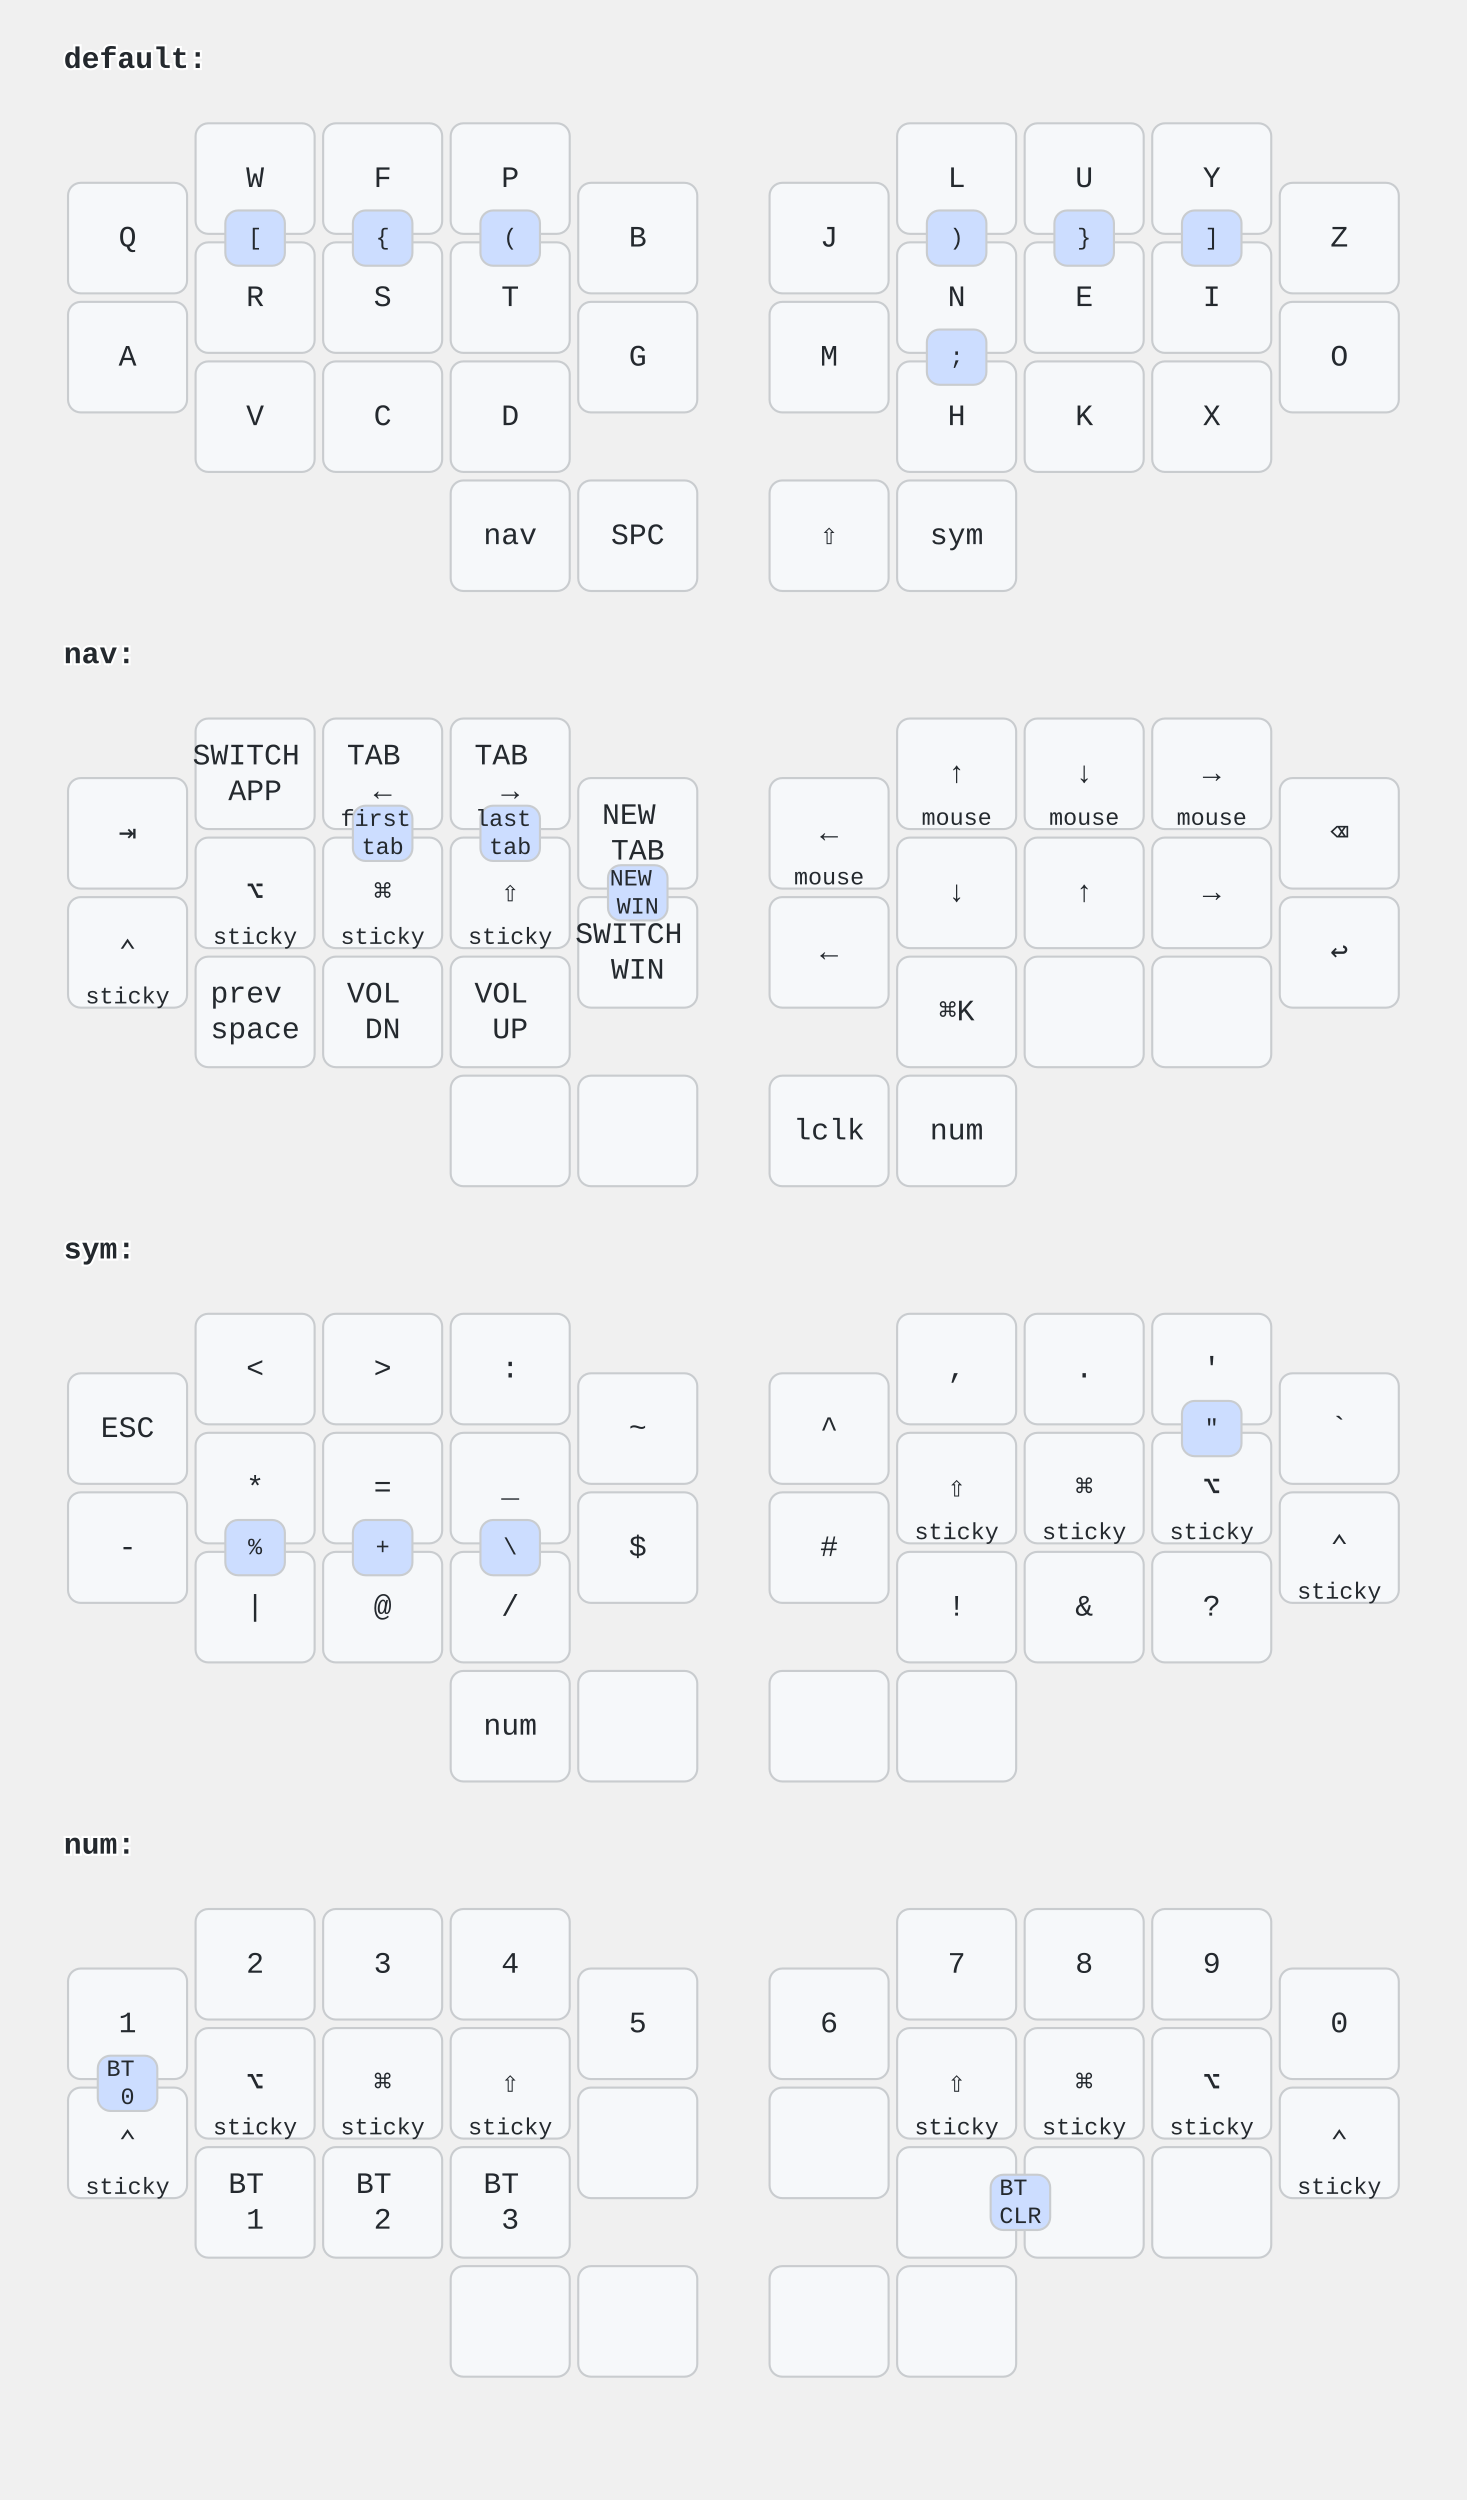
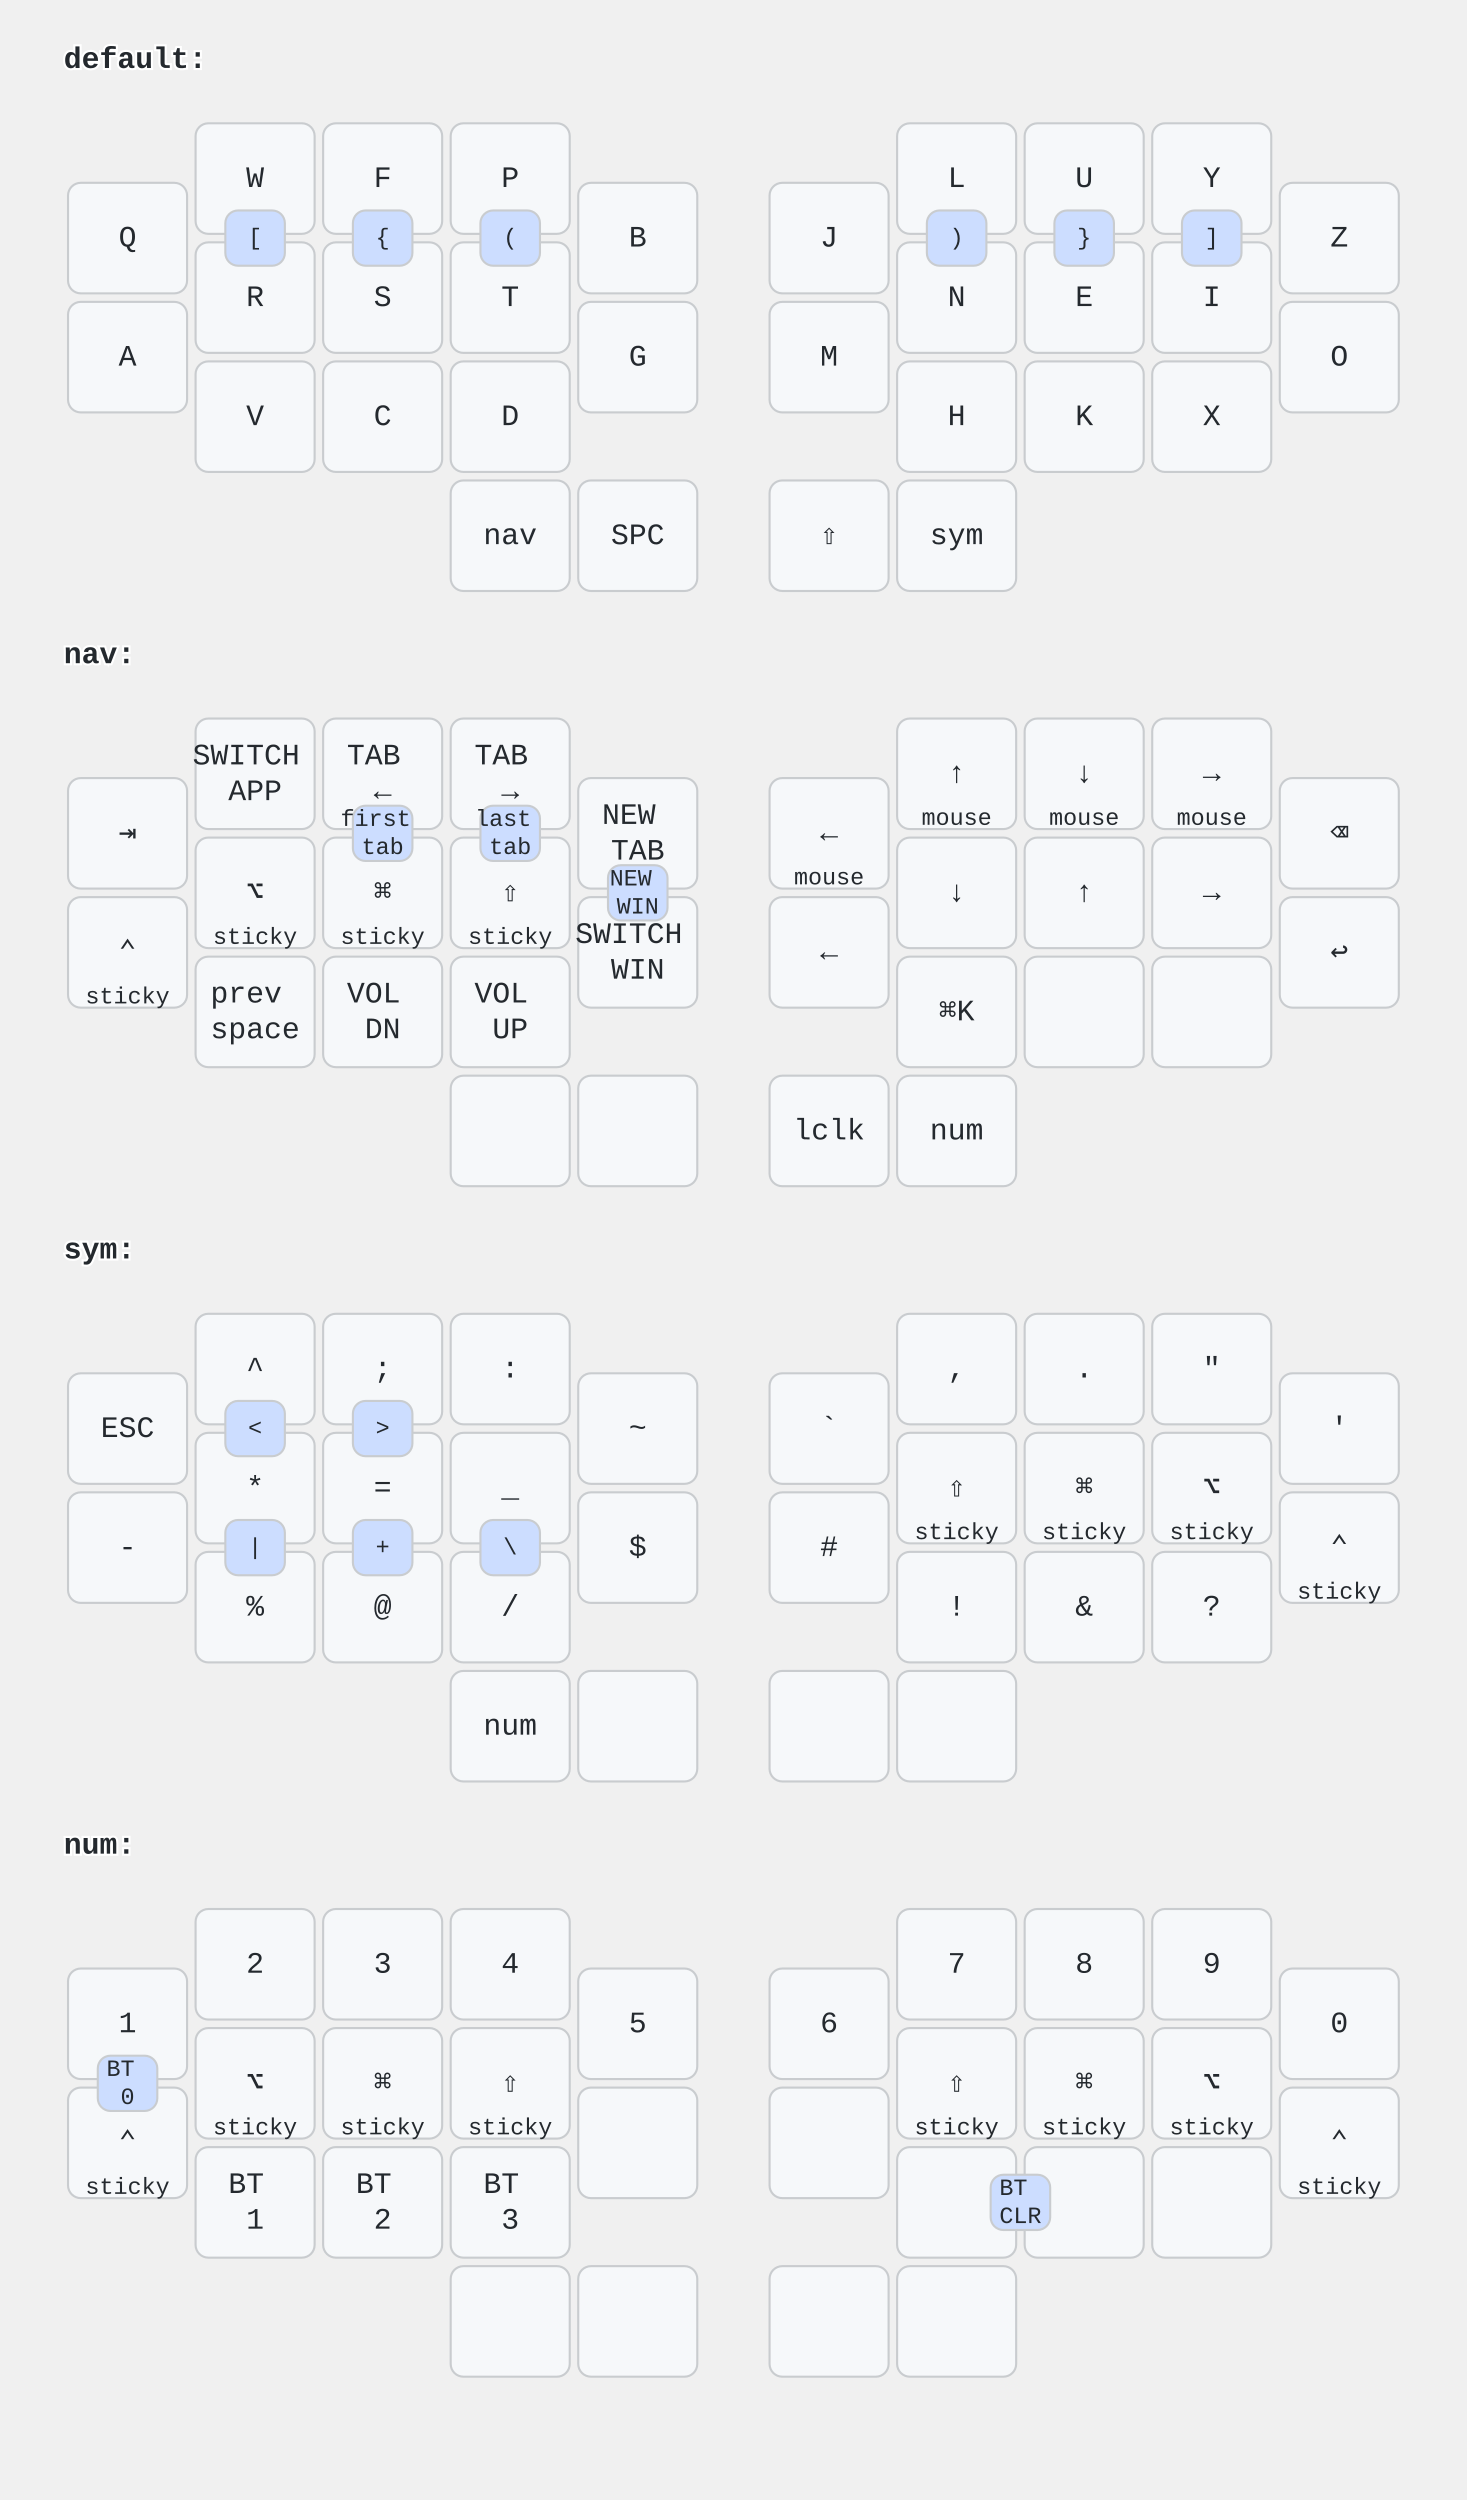
<svg xmlns="http://www.w3.org/2000/svg" width="690.0" height="1176.0" viewBox="0 0 690.0 1176.0">
  <style>/* font and background color specifications */
svg {
    font-family: SFMono-Regular,Consolas,Liberation Mono,Menlo,monospace;
    font-size: 14px;
    font-kerning: normal;
    text-rendering: optimizeLegibility;
    fill: #24292e;
    text-transform: lowercase;
}

/* default key styling */
rect {
    fill: #f6f8fa;
    stroke: #c9cccf;
    stroke-width: 1;
}

/* color accent for combo boxes */
rect.combo {
    fill: #cdf;
}

/* color accent for held keys */
rect.held, rect.combo.held {
    fill: #fdd;
}

/* color accent for ghost (optional) keys */
rect.ghost, rect.combo.ghost {
    fill: #ddd;
}

text {
    text-anchor: middle;
    dominant-baseline: middle;
}

/* styling for layer labels */
text.label {
    font-weight: bold;
    text-anchor: start;
    stroke: white;
    stroke-width: 2;
    paint-order: stroke;
}

/* styling for combo tap, and key hold/shifted label text */
text.combo, text.hold, text.shifted {
    font-size: 11px;
}

text.hold {
    text-anchor: middle;
    dominant-baseline: auto;
}

text.shifted {
    text-anchor: middle;
    dominant-baseline: hanging;
}

/* styling for hold/shifted label text in combo box */
text.combo.hold, text.combo.shifted {
    font-size: 8px;
}

/* styling for combo dendrons */
path {
    stroke-width: 1;
    stroke: gray;
    fill: none;
}
</style>
  <g class="layer-default">
    <text x="30.0" y="28.0" class="label">default:</text>
    <rect rx="6.0" ry="6.0" x="32.0" y="86.0" width="56.0" height="52.0" class="" />
    <text x="60.0" y="112.0" class="tap">Q</text>
    <rect rx="6.0" ry="6.0" x="92.0" y="58.0" width="56.0" height="52.0" class="" />
    <text x="120.0" y="84.0" class="tap">W</text>
    <rect rx="6.0" ry="6.0" x="152.0" y="58.0" width="56.0" height="52.0" class="" />
    <text x="180.0" y="84.0" class="tap">F</text>
    <rect rx="6.0" ry="6.0" x="212.0" y="58.0" width="56.0" height="52.0" class="" />
    <text x="240.0" y="84.0" class="tap">P</text>
    <rect rx="6.0" ry="6.0" x="272.0" y="86.0" width="56.0" height="52.0" class="" />
    <text x="300.0" y="112.0" class="tap">B</text>
    <rect rx="6.0" ry="6.0" x="362.0" y="86.0" width="56.0" height="52.0" class="" />
    <text x="390.0" y="112.0" class="tap">J</text>
    <rect rx="6.0" ry="6.0" x="422.0" y="58.0" width="56.0" height="52.0" class="" />
    <text x="450.0" y="84.0" class="tap">L</text>
    <rect rx="6.0" ry="6.0" x="482.0" y="58.0" width="56.0" height="52.0" class="" />
    <text x="510.0" y="84.0" class="tap">U</text>
    <rect rx="6.0" ry="6.0" x="542.0" y="58.0" width="56.0" height="52.0" class="" />
    <text x="570.0" y="84.0" class="tap">Y</text>
    <rect rx="6.0" ry="6.0" x="602.0" y="86.0" width="56.0" height="52.0" class="" />
    <text x="630.0" y="112.0" class="tap">Z</text>
    <rect rx="6.0" ry="6.0" x="32.0" y="142.0" width="56.0" height="52.0" class="" />
    <text x="60.0" y="168.0" class="tap">A</text>
    <rect rx="6.0" ry="6.0" x="92.0" y="114.0" width="56.0" height="52.0" class="" />
    <text x="120.0" y="140.0" class="tap">R</text>
    <rect rx="6.0" ry="6.0" x="152.0" y="114.0" width="56.0" height="52.0" class="" />
    <text x="180.0" y="140.0" class="tap">S</text>
    <rect rx="6.0" ry="6.0" x="212.0" y="114.0" width="56.0" height="52.0" class="" />
    <text x="240.0" y="140.0" class="tap">T</text>
    <rect rx="6.0" ry="6.0" x="272.0" y="142.0" width="56.0" height="52.0" class="" />
    <text x="300.0" y="168.0" class="tap">G</text>
    <rect rx="6.0" ry="6.0" x="362.0" y="142.0" width="56.0" height="52.0" class="" />
    <text x="390.0" y="168.0" class="tap">M</text>
    <rect rx="6.0" ry="6.0" x="422.0" y="114.0" width="56.0" height="52.0" class="" />
    <text x="450.0" y="140.0" class="tap">N</text>
    <rect rx="6.0" ry="6.0" x="482.0" y="114.0" width="56.0" height="52.0" class="" />
    <text x="510.0" y="140.0" class="tap">E</text>
    <rect rx="6.0" ry="6.0" x="542.0" y="114.0" width="56.0" height="52.0" class="" />
    <text x="570.0" y="140.0" class="tap">I</text>
    <rect rx="6.0" ry="6.0" x="602.0" y="142.0" width="56.0" height="52.0" class="" />
    <text x="630.0" y="168.0" class="tap">O</text>
    <rect rx="6.0" ry="6.0" x="92.0" y="170.0" width="56.0" height="52.0" class="" />
    <text x="120.0" y="196.0" class="tap">V</text>
    <rect rx="6.0" ry="6.0" x="152.0" y="170.0" width="56.0" height="52.0" class="" />
    <text x="180.0" y="196.0" class="tap">C</text>
    <rect rx="6.0" ry="6.0" x="212.0" y="170.0" width="56.0" height="52.0" class="" />
    <text x="240.0" y="196.0" class="tap">D</text>
    <rect rx="6.0" ry="6.0" x="422.0" y="170.0" width="56.0" height="52.0" class="" />
    <text x="450.0" y="196.0" class="tap">H</text>
    <rect rx="6.0" ry="6.0" x="482.0" y="170.0" width="56.0" height="52.0" class="" />
    <text x="510.0" y="196.0" class="tap">K</text>
    <rect rx="6.0" ry="6.0" x="542.0" y="170.0" width="56.0" height="52.0" class="" />
    <text x="570.0" y="196.0" class="tap">X</text>
    <rect rx="6.0" ry="6.0" x="212.0" y="226.0" width="56.0" height="52.0" class="" />
    <text x="240.0" y="252.0" class="tap">nav</text>
    <rect rx="6.0" ry="6.0" x="272.0" y="226.0" width="56.0" height="52.0" class="" />
    <text x="300.0" y="252.0" class="tap">SPC</text>
    <rect rx="6.0" ry="6.0" x="362.0" y="226.0" width="56.0" height="52.0" class="" />
    <text x="390.0" y="252.0" class="tap">⇧</text>
    <rect rx="6.0" ry="6.0" x="422.0" y="226.0" width="56.0" height="52.0" class="" />
    <text x="450.0" y="252.0" class="tap">sym</text>
-     <rect rx="6.0" ry="6.0" x="436.0" y="155.0" width="28.0" height="26.0" class="combo" />
-     <text x="450.0" y="168.0" class="combo">;</text>
    <rect rx="6.0" ry="6.0" x="106.0" y="99.0" width="28.0" height="26.0" class="combo" />
    <text x="120.0" y="112.0" class="combo">[</text>
    <rect rx="6.0" ry="6.0" x="166.0" y="99.0" width="28.0" height="26.0" class="combo" />
    <text x="180.0" y="112.0" class="combo">{</text>
    <rect rx="6.0" ry="6.0" x="226.0" y="99.0" width="28.0" height="26.0" class="combo" />
    <text x="240.0" y="112.0" class="combo">(</text>
    <rect rx="6.0" ry="6.0" x="556.0" y="99.0" width="28.0" height="26.0" class="combo" />
    <text x="570.0" y="112.0" class="combo">]</text>
    <rect rx="6.0" ry="6.0" x="496.0" y="99.0" width="28.0" height="26.0" class="combo" />
    <text x="510.0" y="112.0" class="combo">}</text>
    <rect rx="6.0" ry="6.0" x="436.0" y="99.0" width="28.0" height="26.0" class="combo" />
    <text x="450.0" y="112.0" class="combo">)</text>
  </g>
  <g class="layer-nav">
    <text x="30.0" y="308.0" class="label">nav:</text>
    <rect rx="6.0" ry="6.0" x="32.0" y="366.0" width="56.0" height="52.0" class="" />
    <text x="60.0" y="392.0" class="tap">⇥</text>
    <rect rx="6.0" ry="6.0" x="92.0" y="338.0" width="56.0" height="52.0" class="" />
    <text x="120.0" y="364.0" class="tap">
      <tspan x="120.0" dy="-0.6em">SWITCH</tspan>
      <tspan x="120.0" dy="1.2em">APP</tspan>
    </text>
    <rect rx="6.0" ry="6.0" x="152.0" y="338.0" width="56.0" height="52.0" class="" />
    <text x="180.0" y="364.0" class="tap">
      <tspan x="180.0" dy="-0.6em">TAB</tspan>
      <tspan x="180.0" dy="1.2em">←</tspan>
    </text>
    <rect rx="6.0" ry="6.0" x="212.0" y="338.0" width="56.0" height="52.0" class="" />
    <text x="240.0" y="364.0" class="tap">
      <tspan x="240.0" dy="-0.6em">TAB</tspan>
      <tspan x="240.0" dy="1.2em">→</tspan>
    </text>
    <rect rx="6.0" ry="6.0" x="272.0" y="366.0" width="56.0" height="52.0" class="" />
    <text x="300.0" y="392.0" class="tap">
      <tspan x="300.0" dy="-0.6em">NEW</tspan>
      <tspan x="300.0" dy="1.2em">TAB</tspan>
    </text>
    <rect rx="6.0" ry="6.0" x="362.0" y="366.0" width="56.0" height="52.0" class="" />
    <text x="390.0" y="392.0" class="tap">←</text>
    <text x="390.0" y="416.0" class="hold">mouse</text>
    <rect rx="6.0" ry="6.0" x="422.0" y="338.0" width="56.0" height="52.0" class="" />
    <text x="450.0" y="364.0" class="tap">↑</text>
    <text x="450.0" y="388.0" class="hold">mouse</text>
    <rect rx="6.0" ry="6.0" x="482.0" y="338.0" width="56.0" height="52.0" class="" />
    <text x="510.0" y="364.0" class="tap">↓</text>
    <text x="510.0" y="388.0" class="hold">mouse</text>
    <rect rx="6.0" ry="6.0" x="542.0" y="338.0" width="56.0" height="52.0" class="" />
    <text x="570.0" y="364.0" class="tap">→</text>
    <text x="570.0" y="388.0" class="hold">mouse</text>
    <rect rx="6.0" ry="6.0" x="602.0" y="366.0" width="56.0" height="52.0" class="" />
    <text x="630.0" y="392.0" class="tap">⌫</text>
    <rect rx="6.0" ry="6.0" x="32.0" y="422.0" width="56.0" height="52.0" class="" />
    <text x="60.0" y="448.0" class="tap">⌃</text>
    <text x="60.0" y="472.0" class="hold">sticky</text>
    <rect rx="6.0" ry="6.0" x="92.0" y="394.0" width="56.0" height="52.0" class="" />
    <text x="120.0" y="420.0" class="tap">⌥</text>
    <text x="120.0" y="444.0" class="hold">sticky</text>
    <rect rx="6.0" ry="6.0" x="152.0" y="394.0" width="56.0" height="52.0" class="" />
    <text x="180.0" y="420.0" class="tap">⌘</text>
    <text x="180.0" y="444.0" class="hold">sticky</text>
    <rect rx="6.0" ry="6.0" x="212.0" y="394.0" width="56.0" height="52.0" class="" />
    <text x="240.0" y="420.0" class="tap">⇧</text>
    <text x="240.0" y="444.0" class="hold">sticky</text>
    <rect rx="6.0" ry="6.0" x="272.0" y="422.0" width="56.0" height="52.0" class="" />
    <text x="300.0" y="448.0" class="tap">
      <tspan x="300.0" dy="-0.6em">SWITCH</tspan>
      <tspan x="300.0" dy="1.2em">WIN</tspan>
    </text>
    <rect rx="6.0" ry="6.0" x="362.0" y="422.0" width="56.0" height="52.0" class="" />
    <text x="390.0" y="448.0" class="tap">←</text>
    <rect rx="6.0" ry="6.0" x="422.0" y="394.0" width="56.0" height="52.0" class="" />
    <text x="450.0" y="420.0" class="tap">↓</text>
    <rect rx="6.0" ry="6.0" x="482.0" y="394.0" width="56.0" height="52.0" class="" />
    <text x="510.0" y="420.0" class="tap">↑</text>
    <rect rx="6.0" ry="6.0" x="542.0" y="394.0" width="56.0" height="52.0" class="" />
    <text x="570.0" y="420.0" class="tap">→</text>
    <rect rx="6.0" ry="6.0" x="602.0" y="422.0" width="56.0" height="52.0" class="" />
    <text x="630.0" y="448.0" class="tap">↩</text>
    <rect rx="6.0" ry="6.0" x="92.0" y="450.0" width="56.0" height="52.0" class="" />
    <text x="120.0" y="476.0" class="tap">
      <tspan x="120.0" dy="-0.6em">prev</tspan>
      <tspan x="120.0" dy="1.2em">space</tspan>
    </text>
    <rect rx="6.0" ry="6.0" x="152.0" y="450.0" width="56.0" height="52.0" class="" />
    <text x="180.0" y="476.0" class="tap">
      <tspan x="180.0" dy="-0.6em">VOL</tspan>
      <tspan x="180.0" dy="1.2em">DN</tspan>
    </text>
    <rect rx="6.0" ry="6.0" x="212.0" y="450.0" width="56.0" height="52.0" class="" />
    <text x="240.0" y="476.0" class="tap">
      <tspan x="240.0" dy="-0.6em">VOL</tspan>
      <tspan x="240.0" dy="1.2em">UP</tspan>
    </text>
    <rect rx="6.0" ry="6.0" x="422.0" y="450.0" width="56.0" height="52.0" class="" />
    <text x="450.0" y="476.0" class="tap">⌘K</text>
    <rect rx="6.0" ry="6.0" x="482.0" y="450.0" width="56.0" height="52.0" class="" />
    <rect rx="6.0" ry="6.0" x="542.0" y="450.0" width="56.0" height="52.0" class="" />
    <rect rx="6.0" ry="6.0" x="212.0" y="506.0" width="56.0" height="52.0" class="" />
    <rect rx="6.0" ry="6.0" x="272.0" y="506.0" width="56.0" height="52.0" class="" />
    <rect rx="6.0" ry="6.0" x="362.0" y="506.0" width="56.0" height="52.0" class="" />
    <text x="390.0" y="532.0" class="tap">lclk</text>
    <rect rx="6.0" ry="6.0" x="422.0" y="506.0" width="56.0" height="52.0" class="" />
    <text x="450.0" y="532.0" class="tap">num</text>
    <rect rx="6.0" ry="6.0" x="166.0" y="379.0" width="28.0" height="26.0" class="combo" />
    <text x="180.0" y="392.0" class="combo">
      <tspan x="180.0" dy="-0.6em">first</tspan>
      <tspan x="180.0" dy="1.2em">tab</tspan>
    </text>
    <rect rx="6.0" ry="6.0" x="226.0" y="379.0" width="28.0" height="26.0" class="combo" />
    <text x="240.0" y="392.0" class="combo">
      <tspan x="240.0" dy="-0.6em">last</tspan>
      <tspan x="240.0" dy="1.2em">tab</tspan>
    </text>
    <rect rx="6.0" ry="6.0" x="286.0" y="407.0" width="28.0" height="26.0" class="combo" />
    <text x="300.0" y="420.0" class="combo">
      <tspan x="300.0" dy="-0.6em">NEW</tspan>
      <tspan x="300.0" dy="1.2em">WIN</tspan>
    </text>
  </g>
  <g class="layer-sym">
    <text x="30.0" y="588.0" class="label">sym:</text>
    <rect rx="6.0" ry="6.0" x="32.0" y="646.0" width="56.0" height="52.0" class="" />
    <text x="60.0" y="672.0" class="tap">ESC</text>
    <rect rx="6.0" ry="6.0" x="92.0" y="618.0" width="56.0" height="52.0" class="" />
-     <text x="120.0" y="644.0" class="tap">&lt;</text>
+     <text x="120.0" y="644.0" class="tap">^</text>
    <rect rx="6.0" ry="6.0" x="152.0" y="618.0" width="56.0" height="52.0" class="" />
-     <text x="180.0" y="644.0" class="tap">&gt;</text>
+     <text x="180.0" y="644.0" class="tap">;</text>
    <rect rx="6.0" ry="6.0" x="212.0" y="618.0" width="56.0" height="52.0" class="" />
    <text x="240.0" y="644.0" class="tap">:</text>
    <rect rx="6.0" ry="6.0" x="272.0" y="646.0" width="56.0" height="52.0" class="" />
    <text x="300.0" y="672.0" class="tap">~</text>
    <rect rx="6.0" ry="6.0" x="362.0" y="646.0" width="56.0" height="52.0" class="" />
-     <text x="390.0" y="672.0" class="tap">^</text>
+     <text x="390.0" y="672.0" class="tap">`</text>
    <rect rx="6.0" ry="6.0" x="422.0" y="618.0" width="56.0" height="52.0" class="" />
    <text x="450.0" y="644.0" class="tap">,</text>
    <rect rx="6.0" ry="6.0" x="482.0" y="618.0" width="56.0" height="52.0" class="" />
    <text x="510.0" y="644.0" class="tap">.</text>
    <rect rx="6.0" ry="6.0" x="542.0" y="618.0" width="56.0" height="52.0" class="" />
-     <text x="570.0" y="644.0" class="tap">'</text>
+     <text x="570.0" y="644.0" class="tap">"</text>
    <rect rx="6.0" ry="6.0" x="602.0" y="646.0" width="56.0" height="52.0" class="" />
-     <text x="630.0" y="672.0" class="tap">`</text>
+     <text x="630.0" y="672.0" class="tap">'</text>
    <rect rx="6.0" ry="6.0" x="32.0" y="702.0" width="56.0" height="52.0" class="" />
    <text x="60.0" y="728.0" class="tap">-</text>
    <rect rx="6.0" ry="6.0" x="92.0" y="674.0" width="56.0" height="52.0" class="" />
    <text x="120.0" y="700.0" class="tap">*</text>
    <rect rx="6.0" ry="6.0" x="152.0" y="674.0" width="56.0" height="52.0" class="" />
    <text x="180.0" y="700.0" class="tap">=</text>
    <rect rx="6.0" ry="6.0" x="212.0" y="674.0" width="56.0" height="52.0" class="" />
    <text x="240.0" y="700.0" class="tap">_</text>
    <rect rx="6.0" ry="6.0" x="272.0" y="702.0" width="56.0" height="52.0" class="" />
    <text x="300.0" y="728.0" class="tap">$</text>
    <rect rx="6.0" ry="6.0" x="362.0" y="702.0" width="56.0" height="52.0" class="" />
    <text x="390.0" y="728.0" class="tap">#</text>
    <rect rx="6.0" ry="6.0" x="422.0" y="674.0" width="56.0" height="52.0" class="" />
    <text x="450.0" y="700.0" class="tap">⇧</text>
    <text x="450.0" y="724.0" class="hold">sticky</text>
    <rect rx="6.0" ry="6.0" x="482.0" y="674.0" width="56.0" height="52.0" class="" />
    <text x="510.0" y="700.0" class="tap">⌘</text>
    <text x="510.0" y="724.0" class="hold">sticky</text>
    <rect rx="6.0" ry="6.0" x="542.0" y="674.0" width="56.0" height="52.0" class="" />
    <text x="570.0" y="700.0" class="tap">⌥</text>
    <text x="570.0" y="724.0" class="hold">sticky</text>
    <rect rx="6.0" ry="6.0" x="602.0" y="702.0" width="56.0" height="52.0" class="" />
    <text x="630.0" y="728.0" class="tap">⌃</text>
    <text x="630.0" y="752.0" class="hold">sticky</text>
    <rect rx="6.0" ry="6.0" x="92.0" y="730.0" width="56.0" height="52.0" class="" />
-     <text x="120.0" y="756.0" class="tap">|</text>
+     <text x="120.0" y="756.0" class="tap">%</text>
    <rect rx="6.0" ry="6.0" x="152.0" y="730.0" width="56.0" height="52.0" class="" />
    <text x="180.0" y="756.0" class="tap">@</text>
    <rect rx="6.0" ry="6.0" x="212.0" y="730.0" width="56.0" height="52.0" class="" />
    <text x="240.0" y="756.0" class="tap">/</text>
    <rect rx="6.0" ry="6.0" x="422.0" y="730.0" width="56.0" height="52.0" class="" />
    <text x="450.0" y="756.0" class="tap">!</text>
    <rect rx="6.0" ry="6.0" x="482.0" y="730.0" width="56.0" height="52.0" class="" />
    <text x="510.0" y="756.0" class="tap">&amp;</text>
    <rect rx="6.0" ry="6.0" x="542.0" y="730.0" width="56.0" height="52.0" class="" />
    <text x="570.0" y="756.0" class="tap">?</text>
    <rect rx="6.0" ry="6.0" x="212.0" y="786.0" width="56.0" height="52.0" class="" />
    <text x="240.0" y="812.0" class="tap">num</text>
    <rect rx="6.0" ry="6.0" x="272.0" y="786.0" width="56.0" height="52.0" class="" />
    <rect rx="6.0" ry="6.0" x="362.0" y="786.0" width="56.0" height="52.0" class="" />
    <rect rx="6.0" ry="6.0" x="422.0" y="786.0" width="56.0" height="52.0" class="" />
-     <rect rx="6.0" ry="6.0" x="556.0" y="659.0" width="28.0" height="26.0" class="combo" />
-     <text x="570.0" y="672.0" class="combo">"</text>
+     <rect rx="6.0" ry="6.0" x="106.0" y="659.0" width="28.0" height="26.0" class="combo" />
+     <text x="120.0" y="672.0" class="combo">&lt;</text>
+     <rect rx="6.0" ry="6.0" x="166.0" y="659.0" width="28.0" height="26.0" class="combo" />
+     <text x="180.0" y="672.0" class="combo">&gt;</text>
    <rect rx="6.0" ry="6.0" x="166.0" y="715.0" width="28.0" height="26.0" class="combo" />
    <text x="180.0" y="728.0" class="combo">+</text>
    <rect rx="6.0" ry="6.0" x="226.0" y="715.0" width="28.0" height="26.0" class="combo" />
    <text x="240.0" y="728.0" class="combo">\</text>
    <rect rx="6.0" ry="6.0" x="106.0" y="715.0" width="28.0" height="26.0" class="combo" />
-     <text x="120.0" y="728.0" class="combo">%</text>
+     <text x="120.0" y="728.0" class="combo">|</text>
  </g>
  <g class="layer-num">
    <text x="30.0" y="868.0" class="label">num:</text>
    <rect rx="6.0" ry="6.0" x="32.0" y="926.0" width="56.0" height="52.0" class="" />
    <text x="60.0" y="952.0" class="tap">1</text>
    <rect rx="6.0" ry="6.0" x="92.0" y="898.0" width="56.0" height="52.0" class="" />
    <text x="120.0" y="924.0" class="tap">2</text>
    <rect rx="6.0" ry="6.0" x="152.0" y="898.0" width="56.0" height="52.0" class="" />
    <text x="180.0" y="924.0" class="tap">3</text>
    <rect rx="6.0" ry="6.0" x="212.0" y="898.0" width="56.0" height="52.0" class="" />
    <text x="240.0" y="924.0" class="tap">4</text>
    <rect rx="6.0" ry="6.0" x="272.0" y="926.0" width="56.0" height="52.0" class="" />
    <text x="300.0" y="952.0" class="tap">5</text>
    <rect rx="6.0" ry="6.0" x="362.0" y="926.0" width="56.0" height="52.0" class="" />
    <text x="390.0" y="952.0" class="tap">6</text>
    <rect rx="6.0" ry="6.0" x="422.0" y="898.0" width="56.0" height="52.0" class="" />
    <text x="450.0" y="924.0" class="tap">7</text>
    <rect rx="6.0" ry="6.0" x="482.0" y="898.0" width="56.0" height="52.0" class="" />
    <text x="510.0" y="924.0" class="tap">8</text>
    <rect rx="6.0" ry="6.0" x="542.0" y="898.0" width="56.0" height="52.0" class="" />
    <text x="570.0" y="924.0" class="tap">9</text>
    <rect rx="6.0" ry="6.0" x="602.0" y="926.0" width="56.0" height="52.0" class="" />
    <text x="630.0" y="952.0" class="tap">0</text>
    <rect rx="6.0" ry="6.0" x="32.0" y="982.0" width="56.0" height="52.0" class="" />
    <text x="60.0" y="1008.0" class="tap">⌃</text>
    <text x="60.0" y="1032.0" class="hold">sticky</text>
    <rect rx="6.0" ry="6.0" x="92.0" y="954.0" width="56.0" height="52.0" class="" />
    <text x="120.0" y="980.0" class="tap">⌥</text>
    <text x="120.0" y="1004.0" class="hold">sticky</text>
    <rect rx="6.0" ry="6.0" x="152.0" y="954.0" width="56.0" height="52.0" class="" />
    <text x="180.0" y="980.0" class="tap">⌘</text>
    <text x="180.0" y="1004.0" class="hold">sticky</text>
    <rect rx="6.0" ry="6.0" x="212.0" y="954.0" width="56.0" height="52.0" class="" />
    <text x="240.0" y="980.0" class="tap">⇧</text>
    <text x="240.0" y="1004.0" class="hold">sticky</text>
    <rect rx="6.0" ry="6.0" x="272.0" y="982.0" width="56.0" height="52.0" class="" />
    <rect rx="6.0" ry="6.0" x="362.0" y="982.0" width="56.0" height="52.0" class="" />
    <rect rx="6.0" ry="6.0" x="422.0" y="954.0" width="56.0" height="52.0" class="" />
    <text x="450.0" y="980.0" class="tap">⇧</text>
    <text x="450.0" y="1004.0" class="hold">sticky</text>
    <rect rx="6.0" ry="6.0" x="482.0" y="954.0" width="56.0" height="52.0" class="" />
    <text x="510.0" y="980.0" class="tap">⌘</text>
    <text x="510.0" y="1004.0" class="hold">sticky</text>
    <rect rx="6.0" ry="6.0" x="542.0" y="954.0" width="56.0" height="52.0" class="" />
    <text x="570.0" y="980.0" class="tap">⌥</text>
    <text x="570.0" y="1004.0" class="hold">sticky</text>
    <rect rx="6.0" ry="6.0" x="602.0" y="982.0" width="56.0" height="52.0" class="" />
    <text x="630.0" y="1008.0" class="tap">⌃</text>
    <text x="630.0" y="1032.0" class="hold">sticky</text>
    <rect rx="6.0" ry="6.0" x="92.0" y="1010.0" width="56.0" height="52.0" class="" />
    <text x="120.0" y="1036.0" class="tap">
      <tspan x="120.0" dy="-0.6em">BT</tspan>
      <tspan x="120.0" dy="1.2em">1</tspan>
    </text>
    <rect rx="6.0" ry="6.0" x="152.0" y="1010.0" width="56.0" height="52.0" class="" />
    <text x="180.0" y="1036.0" class="tap">
      <tspan x="180.0" dy="-0.6em">BT</tspan>
      <tspan x="180.0" dy="1.2em">2</tspan>
    </text>
    <rect rx="6.0" ry="6.0" x="212.0" y="1010.0" width="56.0" height="52.0" class="" />
    <text x="240.0" y="1036.0" class="tap">
      <tspan x="240.0" dy="-0.6em">BT</tspan>
      <tspan x="240.0" dy="1.2em">3</tspan>
    </text>
    <rect rx="6.0" ry="6.0" x="422.0" y="1010.0" width="56.0" height="52.0" class="" />
    <rect rx="6.0" ry="6.0" x="482.0" y="1010.0" width="56.0" height="52.0" class="" />
    <rect rx="6.0" ry="6.0" x="542.0" y="1010.0" width="56.0" height="52.0" class="" />
    <rect rx="6.0" ry="6.0" x="212.0" y="1066.0" width="56.0" height="52.0" class="" />
    <rect rx="6.0" ry="6.0" x="272.0" y="1066.0" width="56.0" height="52.0" class="" />
    <rect rx="6.0" ry="6.0" x="362.0" y="1066.0" width="56.0" height="52.0" class="" />
    <rect rx="6.0" ry="6.0" x="422.0" y="1066.0" width="56.0" height="52.0" class="" />
    <rect rx="6.0" ry="6.0" x="46.0" y="967.0" width="28.0" height="26.0" class="combo" />
    <text x="60.0" y="980.0" class="combo">
      <tspan x="60.0" dy="-0.6em">BT</tspan>
      <tspan x="60.0" dy="1.2em">0</tspan>
    </text>
    <rect rx="6.0" ry="6.0" x="466.0" y="1023.0" width="28.0" height="26.0" class="combo" />
    <text x="480.0" y="1036.0" class="combo">
      <tspan x="480.0" dy="-0.6em">BT</tspan>
      <tspan x="480.0" dy="1.2em">CLR</tspan>
    </text>
  </g>
</svg>
